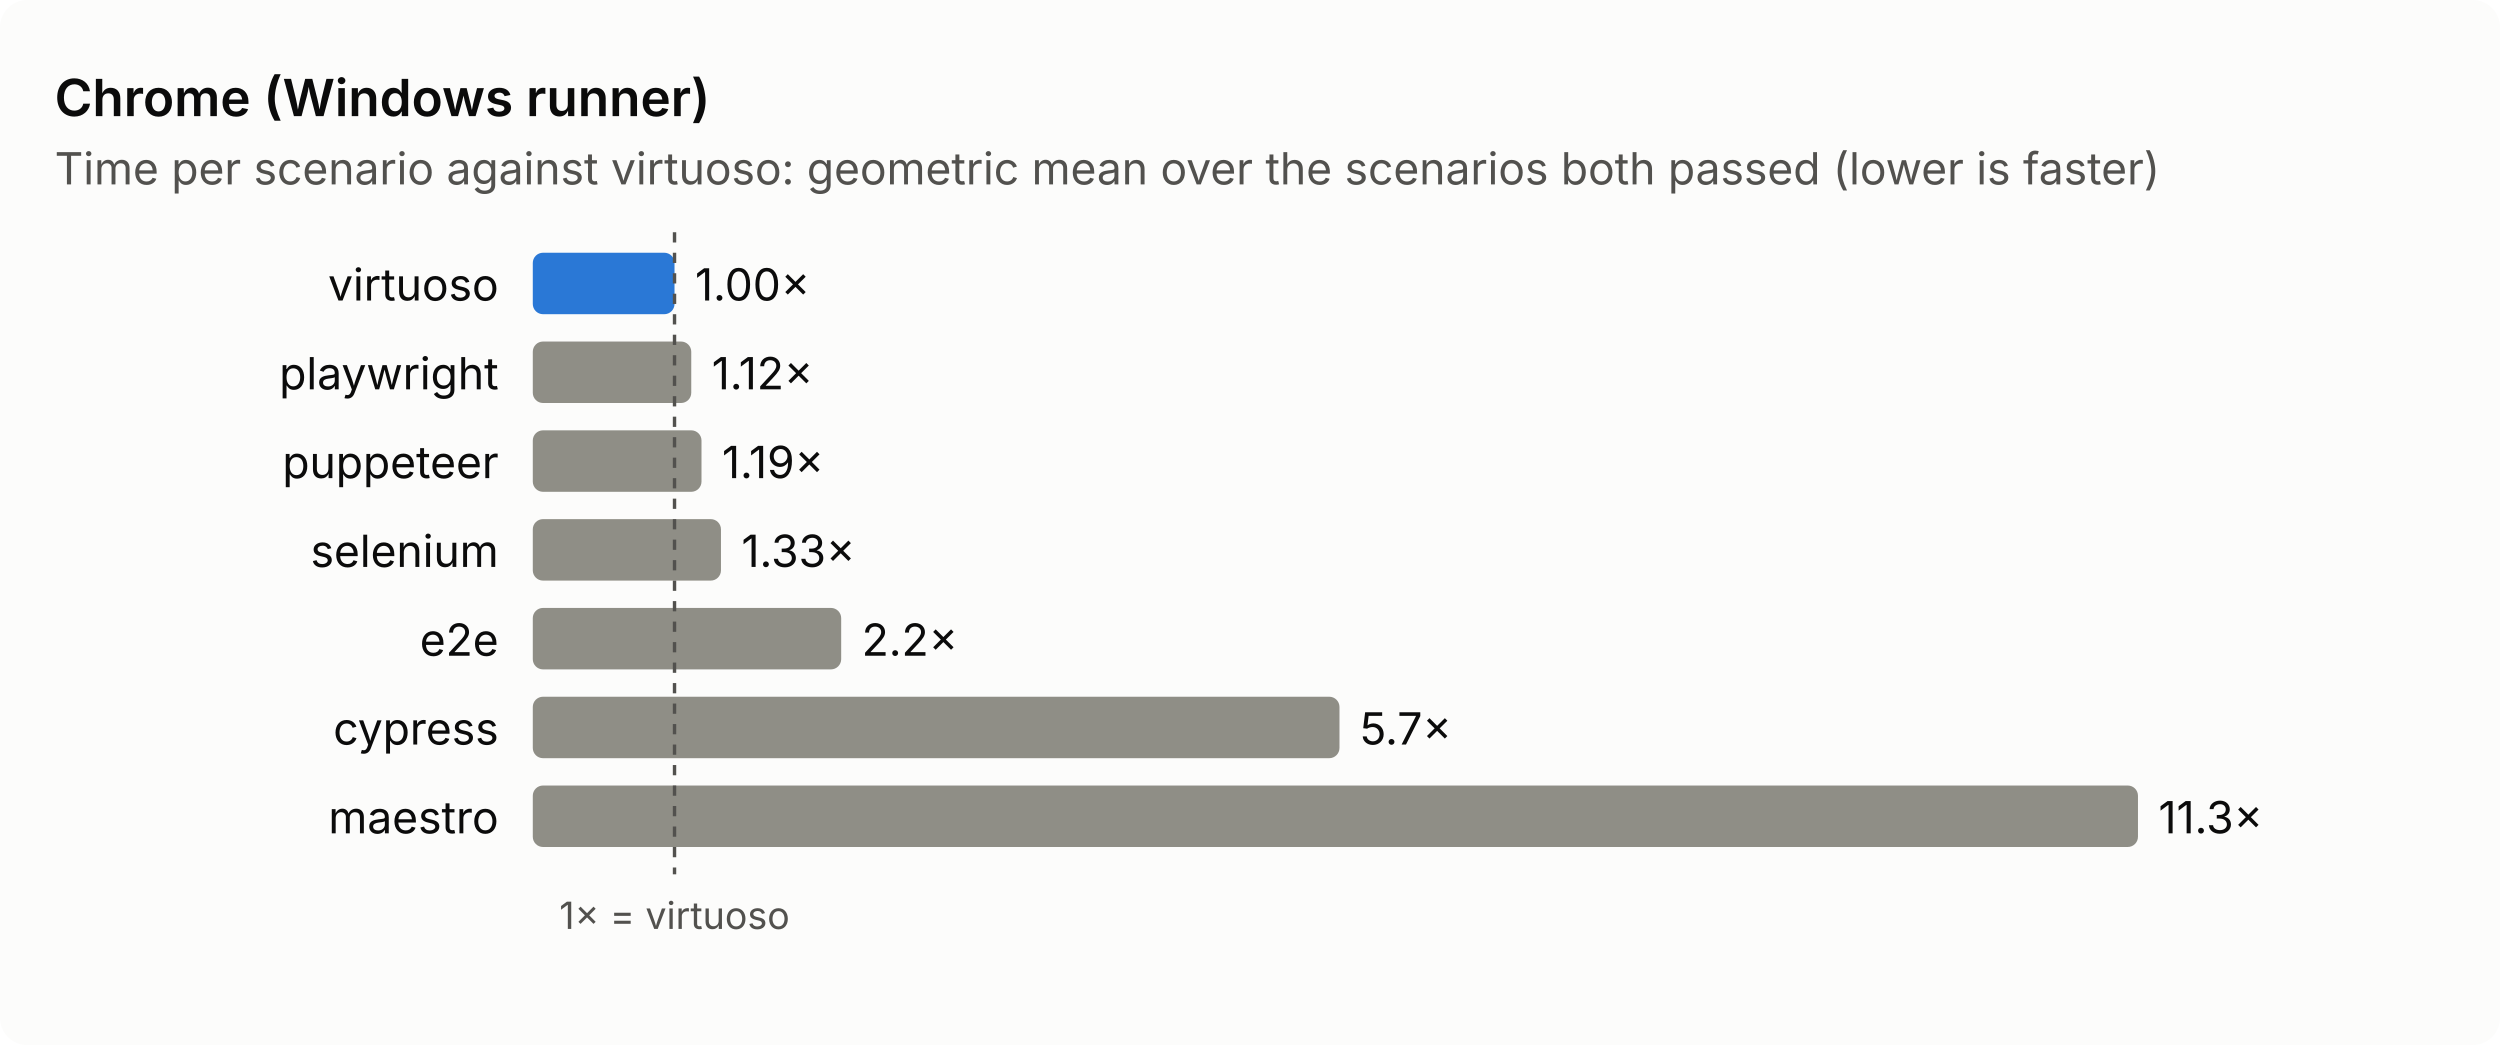
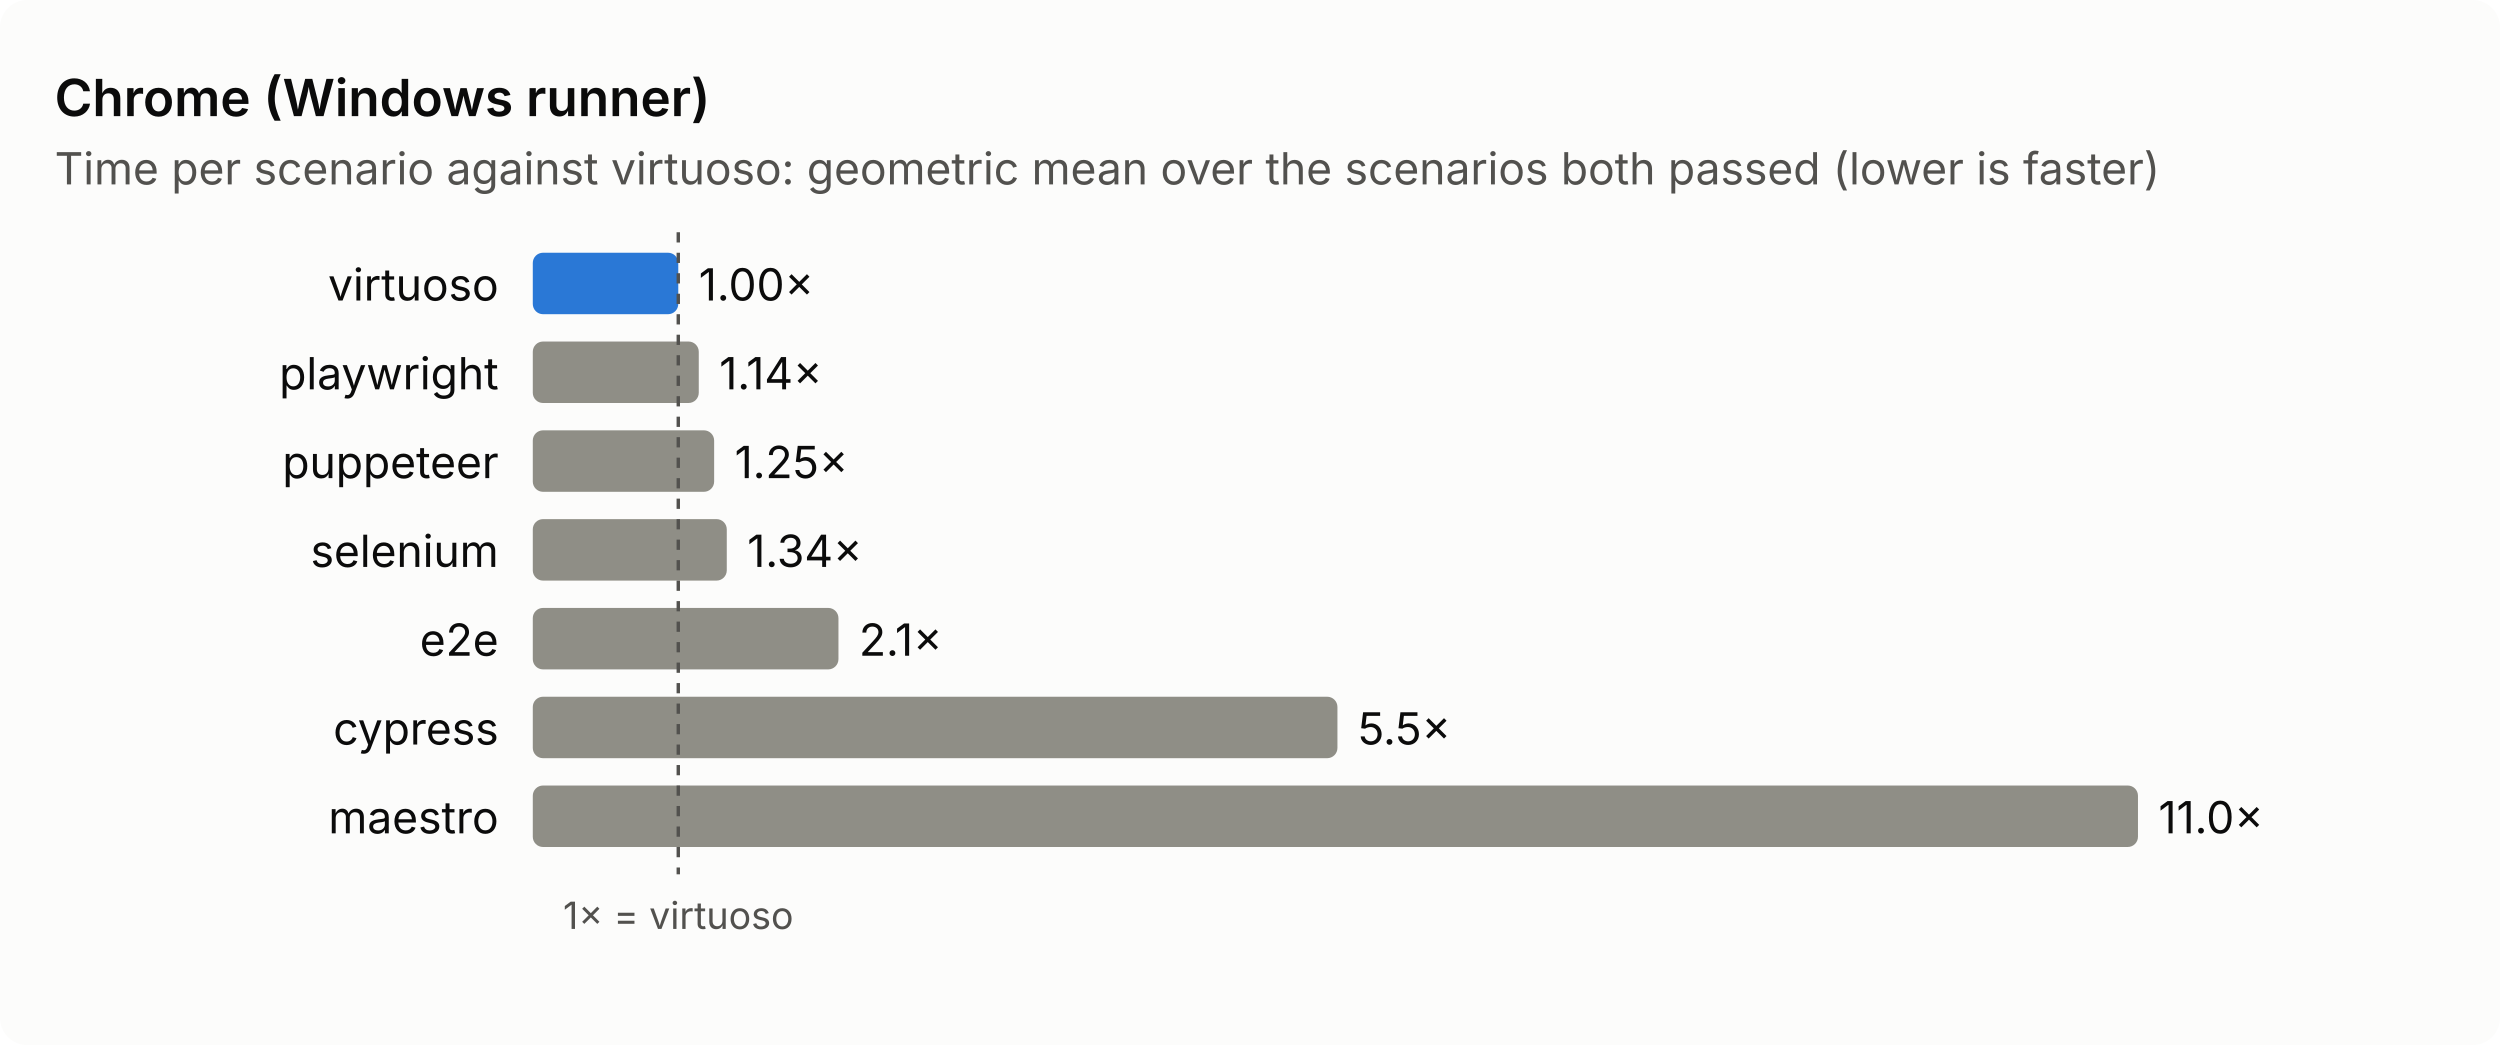
<svg xmlns="http://www.w3.org/2000/svg" viewBox="0 0 732 306" width="732" height="306" role="img" aria-label="Chrome (Windows runner): time per scenario against virtuoso">
  <style>text{font:13px system-ui,-apple-system,'Segoe UI',sans-serif;fill:#0b0b0b}.sub,.axis{fill:#52514e}.axis{font-size:11px}.title{font-size:15px;font-weight:600}.bg{fill:#fcfcfb}.bar{fill:#8f8e86}.base{fill:#2a78d6}.ref{stroke:#52514e;stroke-dasharray:3 3}@media (prefers-color-scheme: dark){.bg{fill:#1a1a19}text{fill:#f0efec}.sub,.axis{fill:#c3c2b7}.base{fill:#3987e5}.ref{stroke:#c3c2b7}}</style>
  <rect class="bg" width="732" height="306" rx="8" />
  <text class="title" x="16" y="34.0">Chrome (Windows runner)</text>
  <text class="sub" x="16" y="54.0">Time per scenario against virtuoso: geometric mean over the scenarios both passed (lower is faster)</text>
  <text x="146.0" y="88.0" text-anchor="end">virtuoso</text>
-   <rect class="bar base" x="156" y="74.0" width="41.5" height="18" rx="3" />
-   <text x="203.5" y="88.0">1.00×</text>
+   <rect class="bar base" x="156" y="74.0" width="42.6" height="18" rx="3" />
+   <text x="204.6" y="88.0">1.00×</text>
  <text x="146.0" y="114.0" text-anchor="end">playwright</text>
-   <rect class="bar" x="156" y="100.0" width="46.4" height="18" rx="3" />
-   <text x="208.4" y="114.0">1.12×</text>
+   <rect class="bar" x="156" y="100.0" width="48.6" height="18" rx="3" />
+   <text x="210.6" y="114.0">1.14×</text>
  <text x="146.0" y="140.0" text-anchor="end">puppeteer</text>
-   <rect class="bar" x="156" y="126.0" width="49.4" height="18" rx="3" />
-   <text x="211.4" y="140.0">1.19×</text>
+   <rect class="bar" x="156" y="126.0" width="53.1" height="18" rx="3" />
+   <text x="215.1" y="140.0">1.25×</text>
  <text x="146.0" y="166.0" text-anchor="end">selenium</text>
-   <rect class="bar" x="156" y="152.0" width="55.1" height="18" rx="3" />
-   <text x="217.1" y="166.0">1.33×</text>
+   <rect class="bar" x="156" y="152.0" width="56.8" height="18" rx="3" />
+   <text x="218.8" y="166.0">1.34×</text>
  <text x="146.0" y="192.0" text-anchor="end">e2e</text>
-   <rect class="bar" x="156" y="178.0" width="90.3" height="18" rx="3" />
-   <text x="252.3" y="192.0">2.2×</text>
+   <rect class="bar" x="156" y="178.0" width="89.5" height="18" rx="3" />
+   <text x="251.5" y="192.0">2.1×</text>
  <text x="146.0" y="218.0" text-anchor="end">cypress</text>
-   <rect class="bar" x="156" y="204.0" width="236.2" height="18" rx="3" />
-   <text x="398.2" y="218.0">5.7×</text>
+   <rect class="bar" x="156" y="204.0" width="235.6" height="18" rx="3" />
+   <text x="397.6" y="218.0">5.5×</text>
  <text x="146.0" y="244.0" text-anchor="end">maestro</text>
  <rect class="bar" x="156" y="230.0" width="470.0" height="18" rx="3" />
-   <text x="632.0" y="244.0">11.3×</text>
-   <line class="ref" x1="197.5" y1="68.0" x2="197.5" y2="256.0" />
-   <text class="axis" x="197.5" y="272.0" text-anchor="middle">1× = virtuoso</text>
+   <text x="632.0" y="244.0">11.0×</text>
+   <line class="ref" x1="198.6" y1="68.0" x2="198.6" y2="256.0" />
+   <text class="axis" x="198.6" y="272.0" text-anchor="middle">1× = virtuoso</text>
</svg>
